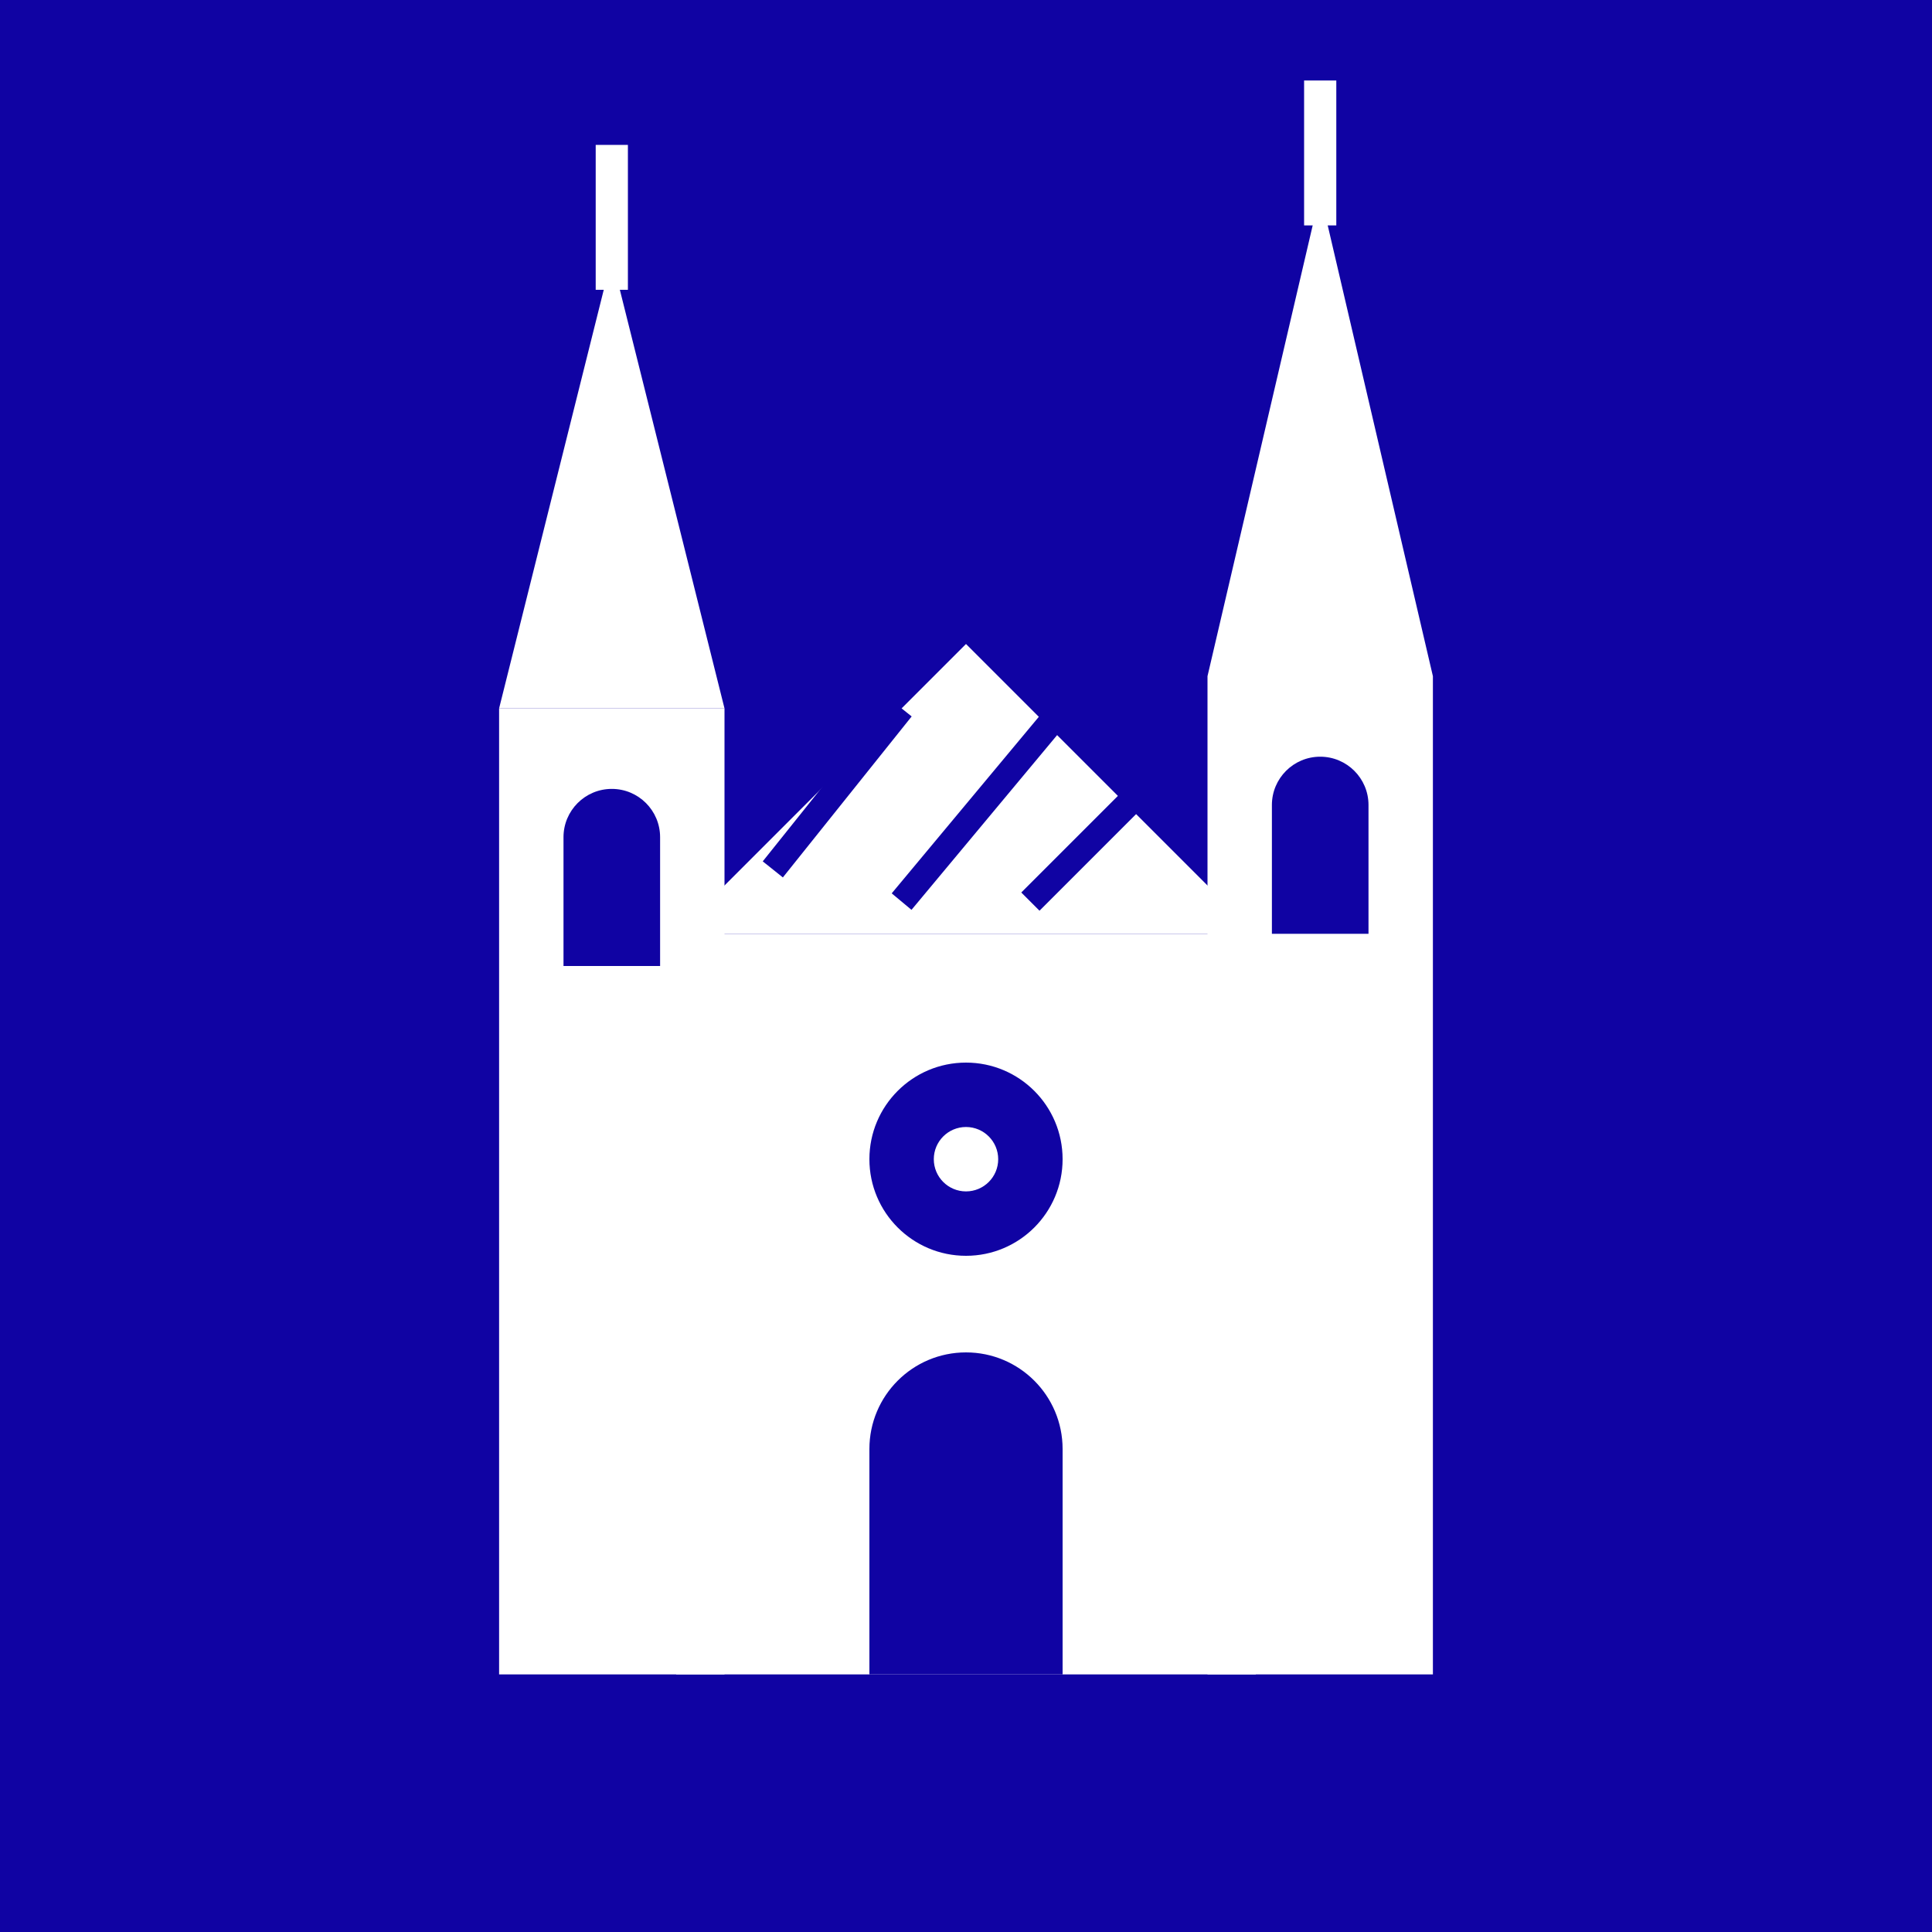
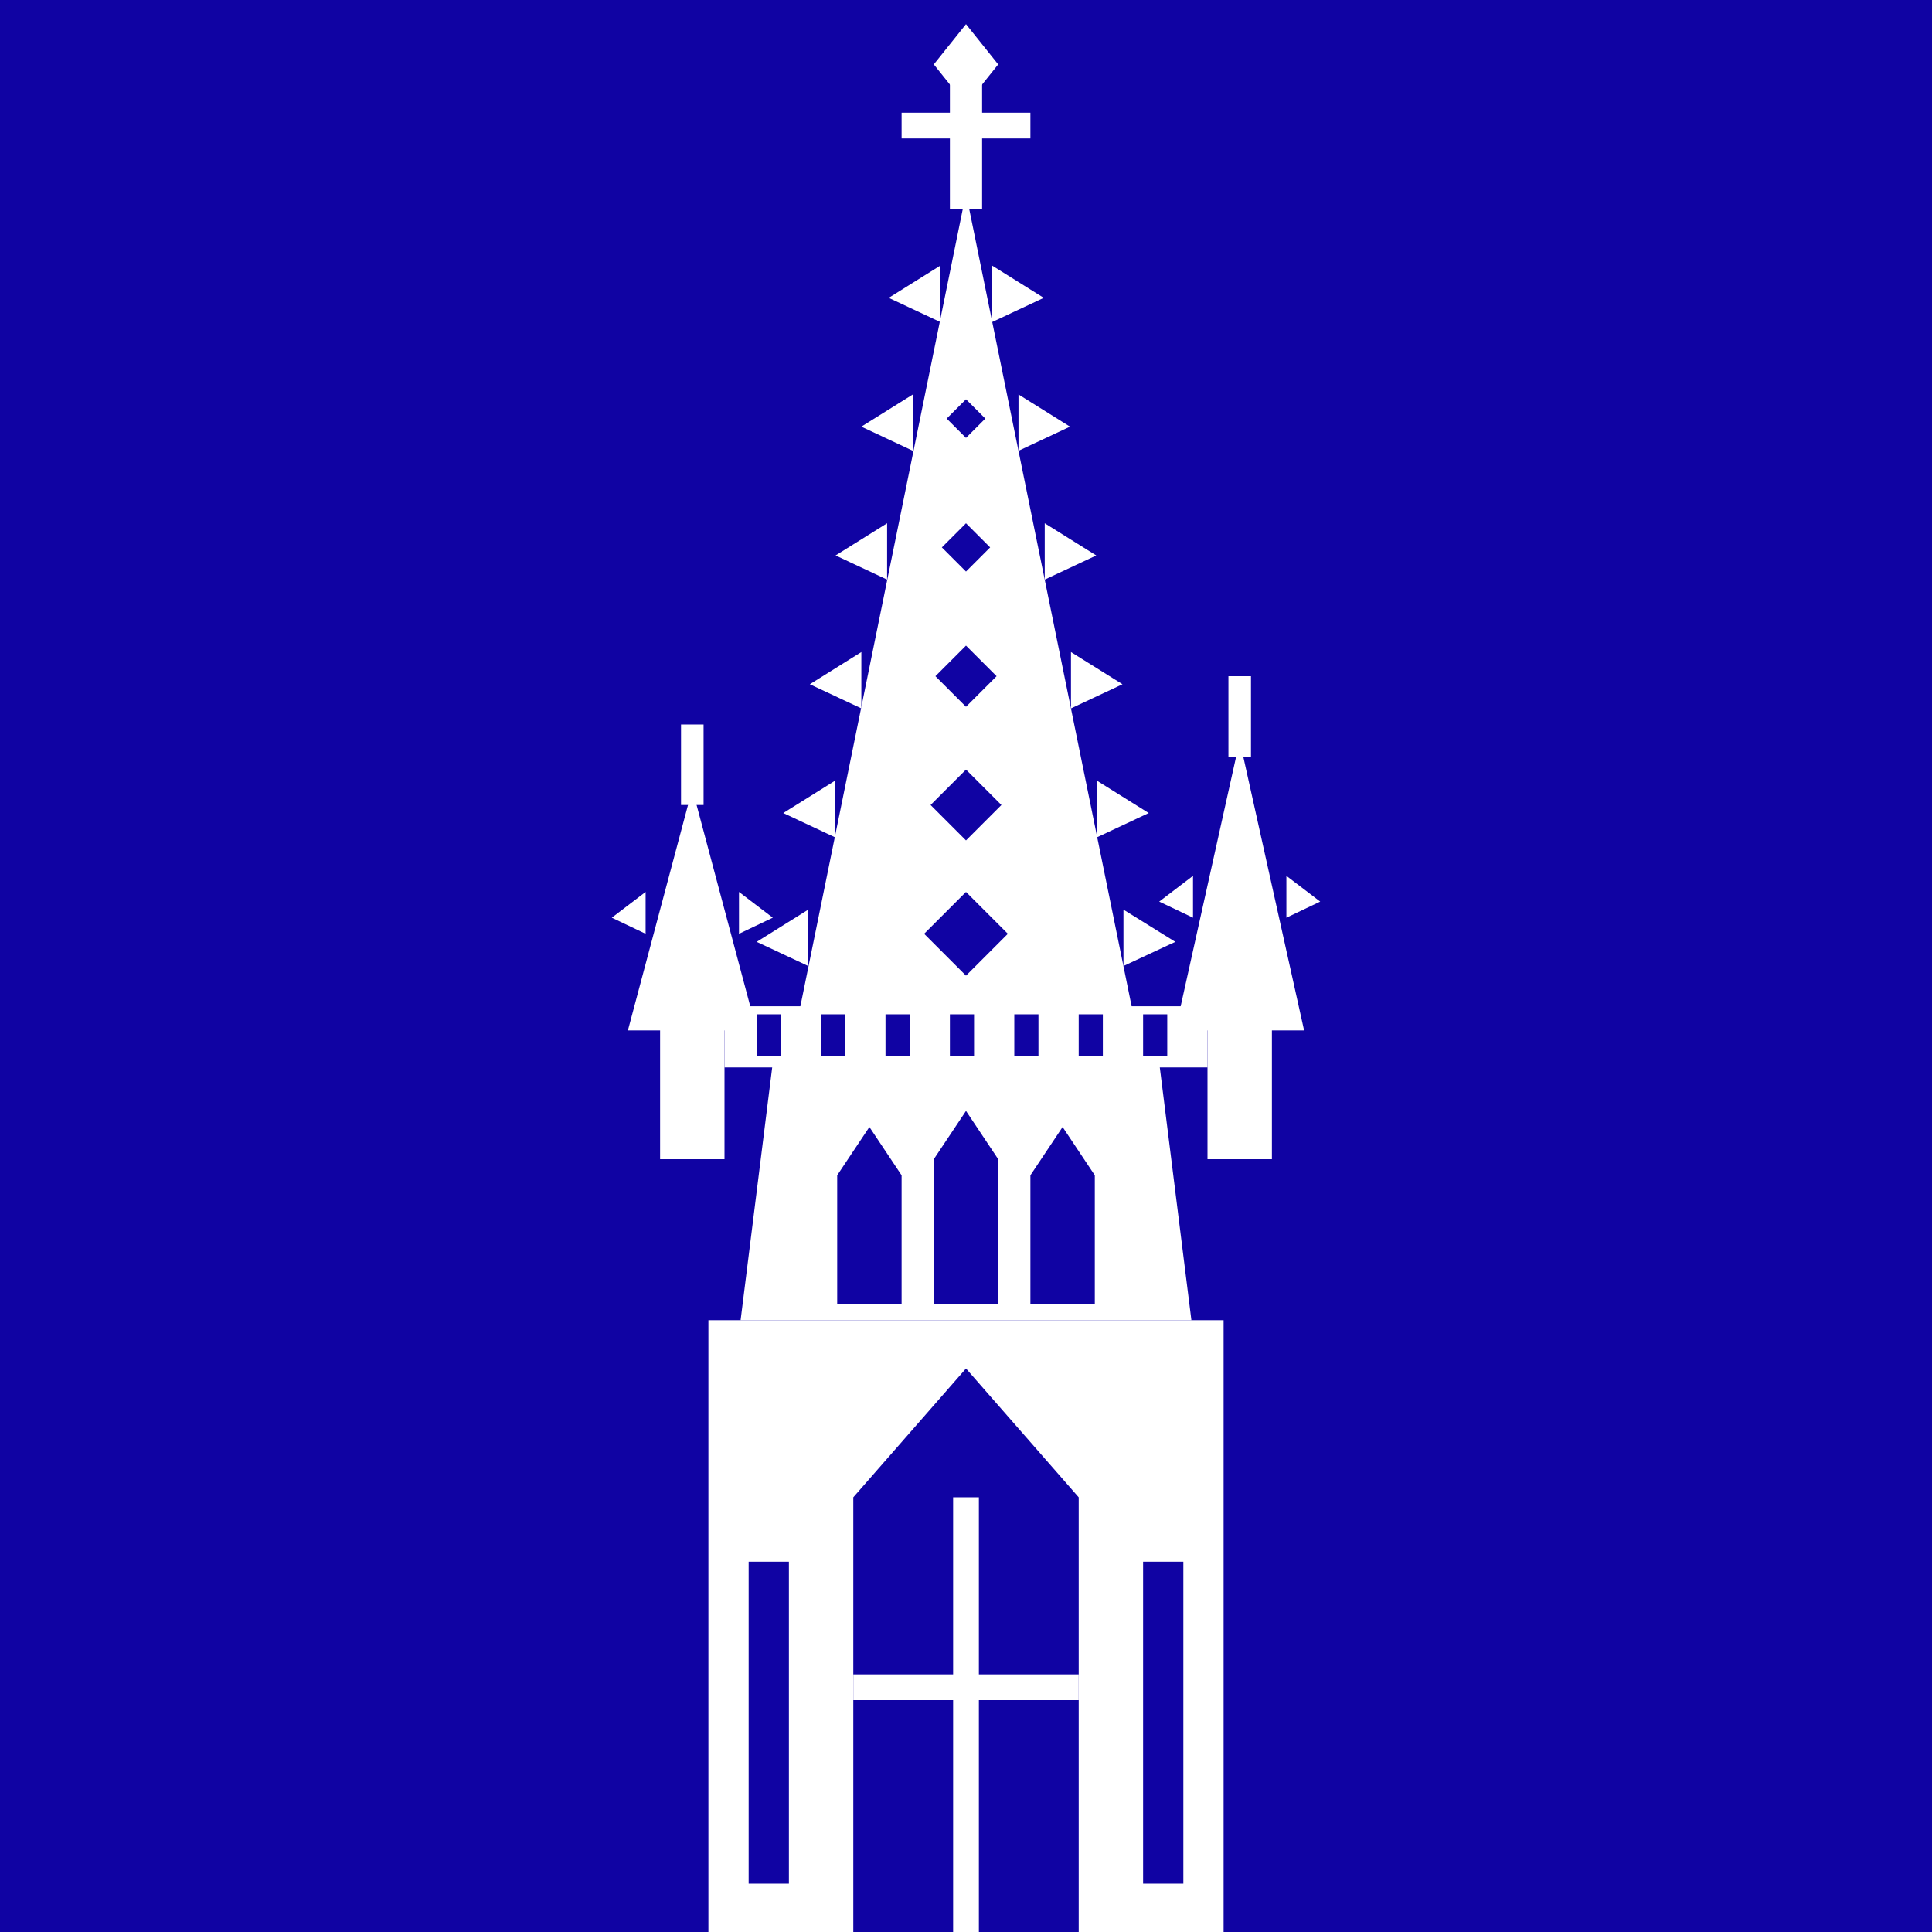
<svg xmlns="http://www.w3.org/2000/svg" viewBox="0 0 120 120" width="512" height="512">
  <rect width="120" height="120" fill="#1003A3" />
-   <g>
-     <rect x="42" y="58" width="36" height="46" fill="#ffffff" />
-     <polygon points="42,58 60,40 78,58" fill="#ffffff" />
-     <line x1="48" y1="54" x2="56" y2="44" stroke="#1003A3" stroke-width="1.6" />
-     <line x1="56" y1="56" x2="66" y2="44" stroke="#1003A3" stroke-width="1.6" />
-     <line x1="64" y1="56" x2="72" y2="48" stroke="#1003A3" stroke-width="1.6" />
-     <path d="M54,104 V90 a6 6 0 0 1 12 0 V104 Z" fill="#1003A3" />
-     <circle cx="60" cy="72" r="6" fill="#1003A3" />
-     <circle cx="60" cy="72" r="2" fill="#ffffff" />
-     <rect x="31" y="44" width="14" height="60" fill="#ffffff" />
-     <polygon points="31,44 38,16 45,44" fill="#ffffff" />
-     <rect x="37" y="9" width="2" height="9" fill="#ffffff" />
-     <rect x="75" y="42" width="14" height="62" fill="#ffffff" />
-     <polygon points="75,42 82,12 89,42" fill="#ffffff" />
-     <rect x="81" y="5" width="2" height="9" fill="#ffffff" />
-     <path d="M35,60 V52 a3 3 0 0 1 6 0 V60 Z" fill="#1003A3" />
-     <path d="M79,58 V50 a3 3 0 0 1 6 0 V58 Z" fill="#1003A3" />
-   </g>
+   <rect x="44" y="82" width="32" height="38" fill="#ffffff" />
+   <polygon points="48,66 72,66 74,82 46,82" fill="#ffffff" />
+   <rect x="45" y="62.5" width="30" height="3.8" fill="#ffffff" />
+   <rect x="41" y="58" width="4" height="14" fill="#ffffff" />
+   <polygon points="39,64 43,49 47,64" fill="#ffffff" />
+   <rect x="42.3" y="45" width="1.4" height="5" fill="#ffffff" />
+   <polygon points="40.1,58 38,57 40.1,55.4" fill="#ffffff" />
+   <polygon points="45.9,58 48,57 45.9,55.4" fill="#ffffff" />
+   <rect x="75" y="56" width="4" height="16" fill="#ffffff" />
+   <polygon points="73,64 77,46 81,64" fill="#ffffff" />
+   <rect x="76.3" y="42" width="1.4" height="5" fill="#ffffff" />
+   <polygon points="74.1,57 72,56 74.1,54.4" fill="#ffffff" />
+   <polygon points="79.9,57 82,56 79.9,54.4" fill="#ffffff" />
+   <polygon points="49,66 60,12 71,66" fill="#ffffff" />
+   <polygon points="50.2,60 47,58.5 50.2,56.5" fill="#ffffff" />
+   <polygon points="51.85,52 48.65,50.5 51.85,48.5" fill="#ffffff" />
+   <polygon points="53.5,44 50.3,42.5 53.5,40.5" fill="#ffffff" />
+   <polygon points="55.1,36 51.9,34.5 55.1,32.5" fill="#ffffff" />
+   <polygon points="56.7,28 53.5,26.5 56.7,24.5" fill="#ffffff" />
+   <polygon points="58.4,20 55.2,18.5 58.4,16.5" fill="#ffffff" />
+   <polygon points="69.78,60 73,58.5 69.78,56.5" fill="#ffffff" />
+   <polygon points="68.15,52 71.35,50.5 68.15,48.5" fill="#ffffff" />
+   <polygon points="66.52,44 69.72,42.5 66.52,40.5" fill="#ffffff" />
+   <polygon points="64.89,36 68.09,34.5 64.89,32.5" fill="#ffffff" />
+   <polygon points="63.26,28 66.46,26.5 63.26,24.5" fill="#ffffff" />
+   <polygon points="61.63,20 64.83,18.5 61.63,16.5" fill="#ffffff" />
+   <rect x="59" y="4" width="2" height="9" fill="#ffffff" />
+   <rect x="56" y="7" width="8" height="1.6" fill="#ffffff" />
+   <polygon points="60,1.5 62,4 60,6.5 58,4" fill="#ffffff" />
+   <polygon points="60,55.4 62.6,58 60,60.6 57.4,58" fill="#1003A3" />
+   <polygon points="60,47.8 62.2,50 60,52.2 57.8,50" fill="#1003A3" />
+   <polygon points="60,40.1 61.9,42 60,43.9 58.1,42" fill="#1003A3" />
+   <polygon points="60,32.5 61.5,34 60,35.5 58.5,34" fill="#1003A3" />
+   <polygon points="60,24.8 61.2,26 60,27.2 58.8,26" fill="#1003A3" />
+   <path d="M52,81 L52,73 L54,70 L56,73 L56,81 Z" fill="#1003A3" />
+   <path d="M58,81 L58,72 L60,69 L62,72 L62,81 Z" fill="#1003A3" />
+   <path d="M64,81 L64,73 L66,70 L68,73 L68,81 Z" fill="#1003A3" />
+   <rect x="47" y="63" width="1.5" height="2.6" fill="#1003A3" />
+   <rect x="51" y="63" width="1.5" height="2.6" fill="#1003A3" />
+   <rect x="55" y="63" width="1.5" height="2.6" fill="#1003A3" />
+   <rect x="59" y="63" width="1.5" height="2.6" fill="#1003A3" />
+   <rect x="63" y="63" width="1.5" height="2.6" fill="#1003A3" />
+   <rect x="67" y="63" width="1.5" height="2.6" fill="#1003A3" />
+   <rect x="71" y="63" width="1.5" height="2.6" fill="#1003A3" />
+   <path d="M53,120 L53,93 L60,85 L67,93 L67,120 Z" fill="#1003A3" />
+   <rect x="59.2" y="93" width="1.6" height="27" fill="#ffffff" />
+   <rect x="53" y="104" width="14" height="1.6" fill="#ffffff" />
+   <rect x="46.5" y="97" width="2.5" height="20" fill="#1003A3" />
+   <rect x="71" y="97" width="2.5" height="20" fill="#1003A3" />
</svg>
